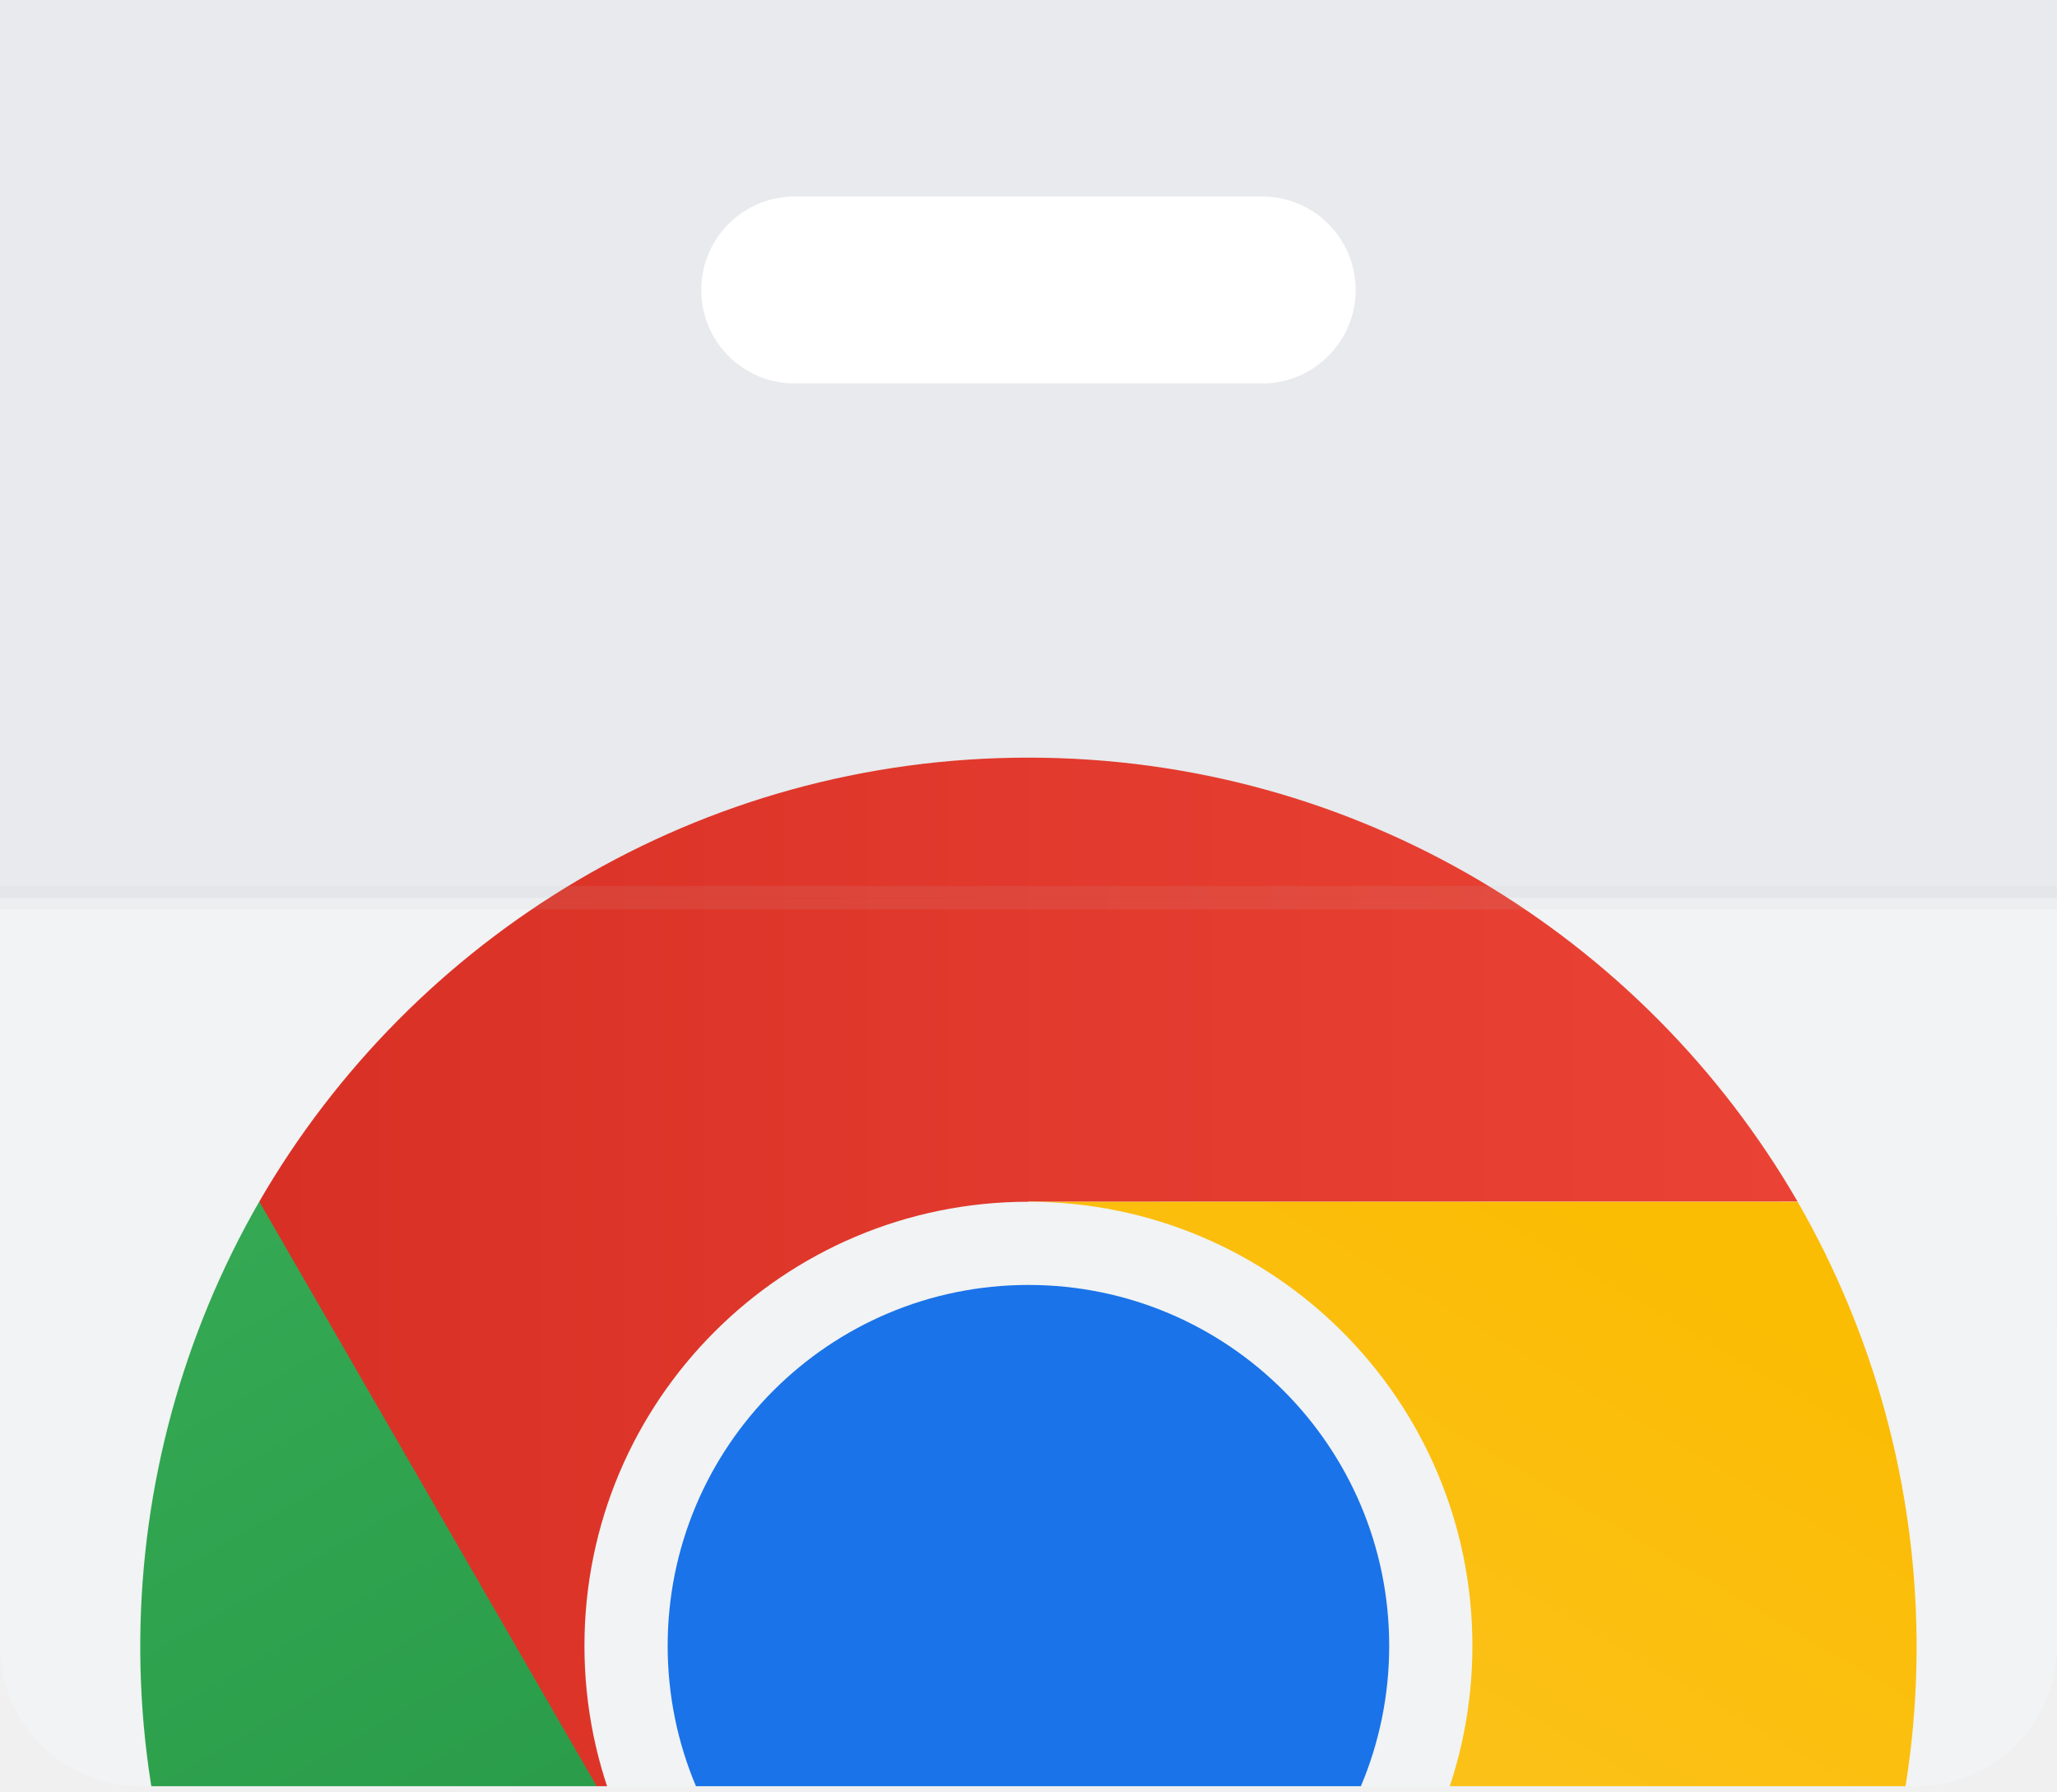
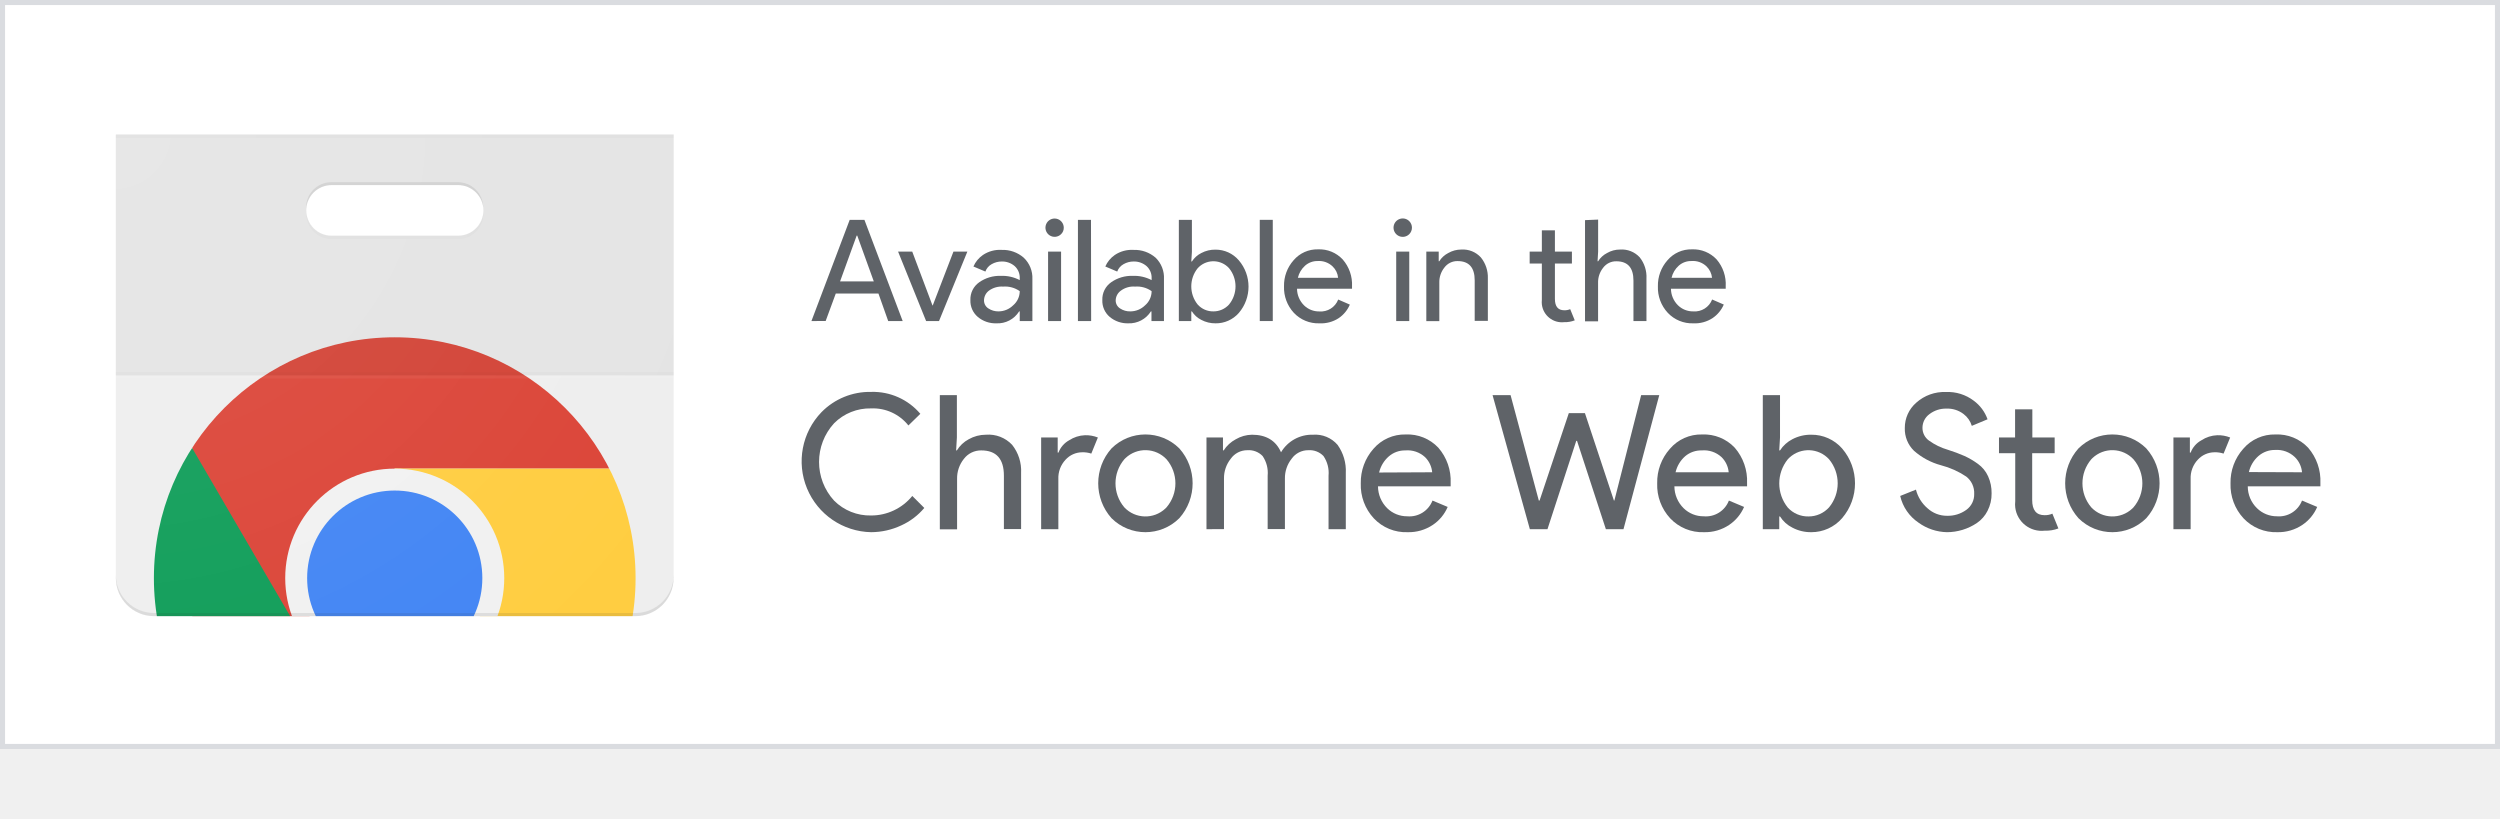
- <svg xmlns="http://www.w3.org/2000/svg" viewBox="0 0 256 223">
-   <defs>
-     <linearGradient id="logosChromeWebStore0" x1="0%" x2="100%" y1="50%" y2="50%">
-       <stop offset="0%" stop-color="#D93025" />
-       <stop offset="100%" stop-color="#EA4335" />
-     </linearGradient>
-     <linearGradient id="logosChromeWebStore1" x1="74.943%" x2="19.813%" y1="95.826%" y2="-4.161%">
-       <stop offset="0%" stop-color="#1E8E3E" />
-       <stop offset="100%" stop-color="#34A853" />
-     </linearGradient>
-     <linearGradient id="logosChromeWebStore2" x1="59.898%" x2="21.416%" y1="-.134%" y2="99.86%">
-       <stop offset="0%" stop-color="#FBBC04" />
-       <stop offset="100%" stop-color="#FCC934" />
-     </linearGradient>
-     <path id="logosChromeWebStore3" d="M255.983 0H0v204.837c0 9.633 7.814 17.464 17.464 17.464h221.072c9.633 0 17.464-7.814 17.464-17.464L255.983 0Z" />
-   </defs>
-   <path fill="#F1F3F4" d="M255.983 0H0v204.837c0 9.633 7.814 17.464 17.464 17.464h221.072c9.633 0 17.464-7.814 17.464-17.464L255.983 0Z" />
-   <path fill="#E8EAED" d="M0 0h255.983v111.74H0z" />
-   <path fill="#FFF" d="M157.076 47.727H98.907A11.63 11.63 0 0 1 87.27 36.09a11.63 11.63 0 0 1 11.637-11.637h58.169a11.63 11.63 0 0 1 11.637 11.637c0 6.417-5.204 11.637-11.637 11.637Z" />
-   <mask id="logosChromeWebStore4" fill="#fff">
-     <use href="#logosChromeWebStore3" />
-   </mask>
-   <g mask="url(#logosChromeWebStore4)">
-     <g transform="translate(17.455 94.293)">
-       <path fill="url(#logosChromeWebStore0)" d="m14.812 55.255l15.241 46.498l32.638 36.427l47.845-82.908l95.724-.017C187.146 22.213 151.443 0 110.536 0C69.63 0 33.926 22.213 14.812 55.255Z" />
-       <path fill="url(#logosChromeWebStore1)" d="m110.52 221.105l32.637-36.443l15.224-46.482H62.674L14.812 55.255c-19.047 33.076-20.445 75.128.017 110.561c20.445 35.434 57.545 55.256 95.69 55.29Z" />
-       <path fill="url(#logosChromeWebStore2)" d="M206.26 55.272h-95.724l47.862 82.908l-47.862 82.925c38.162-.033 75.263-19.855 95.708-55.289c20.461-35.433 19.064-77.468.016-110.544Z" />
-       <ellipse cx="110.536" cy="110.544" fill="#F1F3F4" rx="55.255" ry="55.272" />
-       <ellipse cx="110.536" cy="110.544" fill="#1A73E8" rx="44.898" ry="44.915" />
+ <svg xmlns="http://www.w3.org/2000/svg" viewBox="0 0 494 161.83">
+   <clipPath id="a">
+     <circle cx="78" cy="114.24" r="47.59" />
+   </clipPath>
+   <clipPath id="b">
+     <path d="m22.89 26.57v87.67a7.55 7.55 0 0 0 7.52 7.51h95.18a7.55 7.55 0 0 0 7.52-7.51v-87.67zm67.63 20h-25a5 5 0 1 1 0-10h25a5 5 0 0 1 0 10z" />
+   </clipPath>
+   <clipPath id="c">
+     <circle clip-path="url(#a)" cx="78" cy="114.24" r="47.59" />
+   </clipPath>
+   <radialGradient id="d" cx="22.582" cy="26.165" gradientUnits="userSpaceOnUse" r="142.52">
+     <stop offset="0" stop-color="#fff" stop-opacity=".1" />
+     <stop offset="1" stop-color="#fff" stop-opacity="0" />
+   </radialGradient>
+   <path d="m.5.5h493v147h-493z" fill="#fff" />
+   <path d="m493 1v146h-492v-146zm1-1h-494v148h494z" fill="#dadce0" />
+   <g fill="#5f6368">
+     <path d="m172.13 105.16a14 14 0 0 1 -9.8-23.72 13.36 13.36 0 0 1 9.8-4 12.27 12.27 0 0 1 9.73 4.33l-2.36 2.3a8.93 8.93 0 0 0 -7.37-3.37 10 10 0 0 0 -7.3 2.92 11.32 11.32 0 0 0 0 15.32 10 10 0 0 0 7.3 2.92 10.47 10.47 0 0 0 8.14-3.86l2.37 2.37a12.86 12.86 0 0 1 -4.55 3.45 14.12 14.12 0 0 1 -5.96 1.34z" />
+     <path d="m189.08 78.08v8.36l-.15 2.56h.15a6.08 6.08 0 0 1 2.33-2.2 6.86 6.86 0 0 1 3.4-.9 6.41 6.41 0 0 1 5.19 2 8.25 8.25 0 0 1 1.77 5.55v11.1h-3.4v-10.55q0-5-4.48-5a4.23 4.23 0 0 0 -3.44 1.69 6.12 6.12 0 0 0 -1.33 3.9v10h-3.41v-26.51z" />
+     <path d="m209.13 104.57h-3.4v-18.13h3.27v3h.15a4.67 4.67 0 0 1 2.11-2.44 6.13 6.13 0 0 1 3.13-1 6.36 6.36 0 0 1 2.55.45l-1.3 3.18a5.29 5.29 0 0 0 -1.81-.26 4.47 4.47 0 0 0 -3.27 1.46 5.27 5.27 0 0 0 -1.43 3.83z" />
+     <path d="m219.64 88.6a9.52 9.52 0 0 1 13.39 0 10.36 10.36 0 0 1 0 13.8 9.5 9.5 0 0 1 -13.39 0 10.36 10.36 0 0 1 0-13.8zm2.53 11.66a5.74 5.74 0 0 0 8.11.22c.08-.07.15-.15.22-.22a7.3 7.3 0 0 0 0-9.51 5.72 5.72 0 0 0 -8.09-.24l-.24.24a7.34 7.34 0 0 0 0 9.51z" />
+     <path d="m238.4 104.57v-18.13h3.26v2.56h.14a6.4 6.4 0 0 1 2.39-2.2 6.54 6.54 0 0 1 3.2-.9c2.81 0 4.73 1.16 5.74 3.47a7.1 7.1 0 0 1 6.32-3.47 5.81 5.81 0 0 1 4.85 2 8.8 8.8 0 0 1 1.63 5.57v11.1h-3.41v-10.57a5.91 5.91 0 0 0 -1-3.89 3.79 3.79 0 0 0 -3-1.15 4 4 0 0 0 -3.31 1.71 6.13 6.13 0 0 0 -1.31 3.88v10h-3.41v-10.55a5.91 5.91 0 0 0 -1-3.89 3.79 3.79 0 0 0 -3-1.15 4 4 0 0 0 -3.31 1.71 6.12 6.12 0 0 0 -1.32 3.88v10z" />
+     <path d="m278.14 105.16a8.72 8.72 0 0 1 -6.68-2.74 9.67 9.67 0 0 1 -2.57-6.92 10 10 0 0 1 2.49-6.8 8.15 8.15 0 0 1 6.39-2.85 8.35 8.35 0 0 1 6.45 2.62 10 10 0 0 1 2.43 7v.63h-14.36a6.13 6.13 0 0 0 1.83 4.33 5.58 5.58 0 0 0 3.94 1.59 4.88 4.88 0 0 0 5-3.11l3 1.26a8.08 8.08 0 0 1 -2.92 3.54 8.53 8.53 0 0 1 -5 1.45zm4.86-11.84a4.81 4.81 0 0 0 -1.42-3 5.1 5.1 0 0 0 -3.89-1.32 4.85 4.85 0 0 0 -3.27 1.19 6.09 6.09 0 0 0 -1.91 3.18z" />
+     <path d="m327.87 78.08-7.07 26.49h-3.48l-5.7-17.46h-.15l-5.69 17.46h-3.48l-7.37-26.49h3.56l5.58 20.83h.15l5.78-17.28h3.18l5.73 17.28h.09l5.29-20.83z" />
+     <path d="m336.71 105.16a8.72 8.72 0 0 1 -6.68-2.74 9.67 9.67 0 0 1 -2.57-6.92 9.94 9.94 0 0 1 2.5-6.8 8.1 8.1 0 0 1 6.38-2.85 8.35 8.35 0 0 1 6.45 2.62 10 10 0 0 1 2.43 7v.63h-14.36a6.13 6.13 0 0 0 1.83 4.33 5.58 5.58 0 0 0 3.94 1.59 4.87 4.87 0 0 0 5-3.11l3 1.26a8.16 8.16 0 0 1 -2.93 3.54 8.52 8.52 0 0 1 -4.99 1.45zm4.88-11.84a4.81 4.81 0 0 0 -1.42-3 5.11 5.11 0 0 0 -3.91-1.32 4.9 4.9 0 0 0 -3.26 1.14 6.09 6.09 0 0 0 -1.91 3.18z" />
+     <path d="m357.91 105.16a7.79 7.79 0 0 1 -3.72-.89 6.13 6.13 0 0 1 -2.46-2.22h-.15v2.52h-3.25v-26.49h3.4v8.36l-.15 2.56h.15a6.41 6.41 0 0 1 2.46-2.22 7.78 7.78 0 0 1 3.72-.88 8 8 0 0 1 6.09 2.72 10.57 10.57 0 0 1 0 13.77 8 8 0 0 1 -6.09 2.77zm-.56-3.11a5.44 5.44 0 0 0 4.07-1.79 7.47 7.47 0 0 0 0-9.51 5.53 5.53 0 0 0 -7.81-.34c-.12.11-.23.22-.34.34a7.6 7.6 0 0 0 0 9.55 5.4 5.4 0 0 0 4.08 1.75z" />
+     <path d="m384.73 105.16a9.94 9.94 0 0 1 -5.64-1.89 8.7 8.7 0 0 1 -3.61-5.27l3.11-1.25a7.16 7.16 0 0 0 2.28 3.68 5.67 5.67 0 0 0 3.86 1.49 6.21 6.21 0 0 0 3.8-1.16 3.74 3.74 0 0 0 1.57-3.16 4.11 4.11 0 0 0 -1.57-3.43 16.43 16.43 0 0 0 -5-2.24 13.28 13.28 0 0 1 -5.33-2.86 6 6 0 0 1 -1.81-4.5 6.56 6.56 0 0 1 2.26-5 8.31 8.31 0 0 1 5.88-2.11 8.47 8.47 0 0 1 5.47 1.71 7.78 7.78 0 0 1 2.74 3.68l-3.11 1.3a4.6 4.6 0 0 0 -1.63-2.34 5.24 5.24 0 0 0 -3.39-1.07 5.32 5.32 0 0 0 -3.35 1.09 3.35 3.35 0 0 0 -1.38 2.72 3.08 3.08 0 0 0 1.27 2.5 12.27 12.27 0 0 0 3.76 1.83 32.14 32.14 0 0 1 3.27 1.22 15.57 15.57 0 0 1 2.67 1.57 6.12 6.12 0 0 1 2 2.45 7.88 7.88 0 0 1 .69 3.38 7.34 7.34 0 0 1 -.8 3.44 6.37 6.37 0 0 1 -2.11 2.41 10.63 10.63 0 0 1 -5.94 1.81z" />
+     <path d="m404.05 104.86a5.26 5.26 0 0 1 -5.84-4.6 5.35 5.35 0 0 1 0-1.2v-9.51h-3.21v-3.11h3.18v-5.55h3.41v5.55h4.41v3.11h-4.44v9.25c0 2 .81 3 2.44 3a3.6 3.6 0 0 0 1.55-.3l1.19 2.92a6.82 6.82 0 0 1 -2.69.44z" />
+     <path d="m410.71 88.6a9.52 9.52 0 0 1 13.39 0 10.36 10.36 0 0 1 0 13.8 9.5 9.5 0 0 1 -13.39 0 10.36 10.36 0 0 1 0-13.8zm2.53 11.66a5.74 5.74 0 0 0 8.11.22l.22-.22a7.3 7.3 0 0 0 0-9.51 5.72 5.72 0 0 0 -8.09-.24c-.08.07-.16.16-.24.24a7.34 7.34 0 0 0 0 9.51z" />
+     <path d="m432.87 104.57h-3.4v-18.13h3.25v3h.15a4.63 4.63 0 0 1 2.13-2.44 6.1 6.1 0 0 1 3.13-1 6.36 6.36 0 0 1 2.55.45l-1.3 3.18a5.29 5.29 0 0 0 -1.81-.26 4.49 4.49 0 0 0 -3.28 1.46 5.26 5.26 0 0 0 -1.42 3.83z" />
+     <path d="m450 105.16a8.76 8.76 0 0 1 -6.68-2.74 9.71 9.71 0 0 1 -2.57-6.92 9.94 9.94 0 0 1 2.5-6.8 8.1 8.1 0 0 1 6.38-2.85 8.37 8.37 0 0 1 6.46 2.62 10 10 0 0 1 2.42 7v.63h-14.35a6 6 0 0 0 1.83 4.33 5.58 5.58 0 0 0 3.94 1.59 4.87 4.87 0 0 0 4.95-3.11l3 1.26a8.13 8.13 0 0 1 -2.92 3.54 8.5 8.5 0 0 1 -4.96 1.45zm4.88-11.84a4.76 4.76 0 0 0 -1.42-3 5.12 5.12 0 0 0 -3.9-1.41 4.93 4.93 0 0 0 -3.28 1.19 6 6 0 0 0 -1.9 3.18z" />
+     <path d="m160.34 63.44 7.56-20h2.91l7.56 20h-2.86l-1.93-5.44h-8.43l-2 5.43zm5.66-7.84h6.66l-3.27-9.05h-.11z" />
+     <path d="m183 63.44-5.54-13.72h2.8l4 10.64h.05l4.09-10.64h2.75l-5.6 13.72z" />
+     <path d="m196.88 63.89a5.43 5.43 0 0 1 -3.66-1.26 4.16 4.16 0 0 1 -1.47-3.34 4.1 4.1 0 0 1 1.74-3.51 7 7 0 0 1 4.28-1.27 7.43 7.43 0 0 1 3.73.84v-.35a3.08 3.08 0 0 0 -1-2.42 3.79 3.79 0 0 0 -2.55-.91 4 4 0 0 0 -2 .53 2.7 2.7 0 0 0 -1.24 1.46l-2.36-1a5.35 5.35 0 0 1 1.88-2.28 6 6 0 0 1 3.7-1 6.28 6.28 0 0 1 4.36 1.54 5.49 5.49 0 0 1 1.71 4.23v8.29h-2.5v-1.91h-.12a5 5 0 0 1 -4.5 2.36zm.42-2.36a4.12 4.12 0 0 0 2.89-1.19 3.68 3.68 0 0 0 1.31-2.81 5.05 5.05 0 0 0 -3.28-.9 4.27 4.27 0 0 0 -2.83.82 2.44 2.44 0 0 0 -.95 1.9 1.85 1.85 0 0 0 .87 1.6 3.51 3.51 0 0 0 1.99.58z" />
+     <path d="m209.67 46.27a1.81 1.81 0 1 1 .53-1.27 1.73 1.73 0 0 1 -.53 1.27zm0 17.17h-2.57v-13.72h2.57z" />
+     <path d="m215.61 63.44h-2.61v-20h2.58z" />
+     <path d="m222.94 63.89a5.45 5.45 0 0 1 -3.65-1.26 4.16 4.16 0 0 1 -1.47-3.34 4.1 4.1 0 0 1 1.74-3.51 7 7 0 0 1 4.28-1.27 7.39 7.39 0 0 1 3.72.84v-.35a3.08 3.08 0 0 0 -1-2.42 3.79 3.79 0 0 0 -2.55-.91 4 4 0 0 0 -2 .53 2.76 2.76 0 0 0 -1.25 1.46l-2.35-1a5.35 5.35 0 0 1 1.88-2.28 6 6 0 0 1 3.69-1 6.3 6.3 0 0 1 4.37 1.54 5.5 5.5 0 0 1 1.65 4.23v8.29h-2.47v-1.91h-.11a5.06 5.06 0 0 1 -4.48 2.36zm.42-2.36a4.14 4.14 0 0 0 2.9-1.19 3.67 3.67 0 0 0 1.3-2.81 5 5 0 0 0 -3.27-.9 4.16 4.16 0 0 0 -2.83.82 2.42 2.42 0 0 0 -1 1.9 1.85 1.85 0 0 0 .87 1.6 3.48 3.48 0 0 0 2.03.58z" />
+     <path d="m240.19 63.89a5.84 5.84 0 0 1 -2.81-.68 4.64 4.64 0 0 1 -1.86-1.68h-.12v1.91h-2.46v-20h2.58v6.33l-.12 1.9h.12a4.7 4.7 0 0 1 1.86-1.67 5.74 5.74 0 0 1 2.81-.67 6 6 0 0 1 4.59 2.1 8 8 0 0 1 0 10.42 6 6 0 0 1 -4.59 2.04zm-.42-2.36a4.11 4.11 0 0 0 3.08-1.35 5.67 5.67 0 0 0 0-7.2 4.19 4.19 0 0 0 -5.92-.25 3 3 0 0 0 -.25.25 5.72 5.72 0 0 0 0 7.22 4.08 4.08 0 0 0 3.09 1.33z" />
+     <path d="m251.5 63.44h-2.57v-20h2.57z" />
+     <path d="m260.72 63.89a6.62 6.62 0 0 1 -5.06-2.08 7.33 7.33 0 0 1 -1.94-5.23 7.52 7.52 0 0 1 1.89-5.15 6.14 6.14 0 0 1 4.83-2.16 6.3 6.3 0 0 1 4.88 2 7.52 7.52 0 0 1 1.84 5.32v.47h-10.87a4.67 4.67 0 0 0 1.39 3.28 4.2 4.2 0 0 0 3 1.2 3.69 3.69 0 0 0 3.75-2.35l2.3 1a6.15 6.15 0 0 1 -2.21 2.68 6.39 6.39 0 0 1 -3.8 1.02zm3.69-9a3.55 3.55 0 0 0 -1.08-2.24 3.85 3.85 0 0 0 -2.95-1.07 3.65 3.65 0 0 0 -2.48.9 4.62 4.62 0 0 0 -1.44 2.41z" />
+     <path d="m278.47 46.27a1.82 1.82 0 1 1 0-2.57 1.82 1.82 0 0 1 0 2.57zm0 17.17h-2.58v-13.72h2.58z" />
+     <path d="m284.29 49.72v1.9h.11a4.52 4.52 0 0 1 1.77-1.62 5.16 5.16 0 0 1 2.57-.69 4.81 4.81 0 0 1 3.89 1.57 6.22 6.22 0 0 1 1.37 4.12v8.4h-2.6v-8q0-3.81-3.39-3.81a3.17 3.17 0 0 0 -2.6 1.28 4.59 4.59 0 0 0 -1 3v7.59h-2.57v-13.74z" />
+     <path d="m309.1 63.66a4 4 0 0 1 -4.43-3.52 4.22 4.22 0 0 1 0-.87v-7.2h-2.41v-2.35h2.41v-4.2h2.58v4.2h3.36v2.35h-3.36v7c0 1.49.62 2.24 1.85 2.24a2.77 2.77 0 0 0 1.17-.22l.9 2.21a5.23 5.23 0 0 1 -2.07.36z" />
+     <path d="m315.79 43.39v6.33l-.11 1.9h.11a4.5 4.5 0 0 1 1.76-1.62 5.06 5.06 0 0 1 2.58-.69 4.81 4.81 0 0 1 3.87 1.53 6.19 6.19 0 0 1 1.34 4.2v8.4h-2.57v-8q0-3.81-3.39-3.81a3.17 3.17 0 0 0 -2.6 1.28 4.59 4.59 0 0 0 -1 3v7.59h-2.58v-20z" />
+     <path d="m334.6 63.89a6.6 6.6 0 0 1 -5.05-2.08 7.29 7.29 0 0 1 -1.95-5.23 7.52 7.52 0 0 1 1.89-5.15 6.14 6.14 0 0 1 4.83-2.16 6.32 6.32 0 0 1 4.89 2 7.51 7.51 0 0 1 1.79 5.31v.47h-10.82a4.65 4.65 0 0 0 1.39 3.28 4.2 4.2 0 0 0 3 1.2 3.69 3.69 0 0 0 3.75-2.35l2.3 1a6.18 6.18 0 0 1 -2.22 2.68 6.4 6.4 0 0 1 -3.8 1.03zm3.7-9a3.68 3.68 0 0 0 -1.08-2.24 3.87 3.87 0 0 0 -3-1.07 3.65 3.65 0 0 0 -2.48.9 4.62 4.62 0 0 0 -1.44 2.41z" />
+   </g>
+   <g clip-path="url(#b)">
+     <path d="m22.89 26.57h110.22v95.18h-110.22z" fill="#eee" />
+   </g>
+   <g clip-path="url(#b)">
+     <path d="m90.52 36.59h-25a5 5 0 1 0 0 10h25a5 5 0 1 0 0-10z" fill="#fff" />
+   </g>
+   <g clip-path="url(#b)">
+     <g clip-path="url(#c)">
+       <path d="m38 66.65v58.4h21.26l18.74-32.45h47.59v-25.95zm0 0v58.4h21.26l18.74-32.45h47.59v-25.95z" fill="#db4437" />
+       <path d="m30.41 161.83h45.3l21-21v-15.77h-37.45l-28.85-49.49zm0 0h45.3l21-21v-15.77h-37.45l-28.85-49.49z" fill="#0f9d58" />
+       <path d="m78 92.6 18.74 32.45-21 36.78h49.88v-69.23zm0 0 18.74 32.45-21 36.78h49.88v-69.23z" fill="#ffcd40" />
+       <circle cx="78" cy="114.24" fill="#f1f1f1" r="21.64" />
+       <circle cx="78" cy="114.24" fill="#4285f4" r="17.31" />
    </g>
+     <g clip-path="url(#b)">
+       <path d="m22.89 26.57h110.22v47.59h-110.22z" fill="#212121" fill-opacity=".05" />
+     </g>
+     <path d="m22.89 73.54h110.22v.62h-110.22z" fill="#212121" fill-opacity=".02" />
+     <path d="m22.89 74.16h110.22v.63h-110.22z" fill="#fff" fill-opacity=".05" />
+     <path d="m90.52 46.61h-25a5 5 0 0 1 -5-4.7 1.71 1.71 0 0 0 0 .32 5 5 0 0 0 5 5h25a5 5 0 0 0 5-5 1.71 1.71 0 0 0 0-.32 5 5 0 0 1 -5 4.7zm-67.63-20v.63h110.22v-.63z" fill="#212121" fill-opacity=".02" />
+     <path d="m65.48 36.59h25a5 5 0 0 1 5 4.7v-.29a5 5 0 0 0 -5-5h-25a5 5 0 0 0 -5 5 1.71 1.71 0 0 0 0 .32 5 5 0 0 1 5-4.73zm60.11 84.54h-95.18a7.54 7.54 0 0 1 -7.52-7.52v.63a7.55 7.55 0 0 0 7.52 7.51h95.18a7.55 7.55 0 0 0 7.52-7.51v-.63a7.54 7.54 0 0 1 -7.52 7.52z" fill="#231f20" fill-opacity=".1" />
+     <path d="m22.89 26.57v87.67a7.55 7.55 0 0 0 7.52 7.51h95.18a7.55 7.55 0 0 0 7.52-7.51v-87.67zm67.63 20h-25a5 5 0 1 1 0-10h25a5 5 0 0 1 0 10z" fill="url(#d)" />
+     <path d="m17.89 14.05h120.22v120.23h-120.22z" fill="none" />
  </g>
-   <path fill="#BDC1C6" d="M0 111.74h255.983v1.448H0zm0-1.465h255.983v1.448H0z" opacity=".1" />
</svg>
